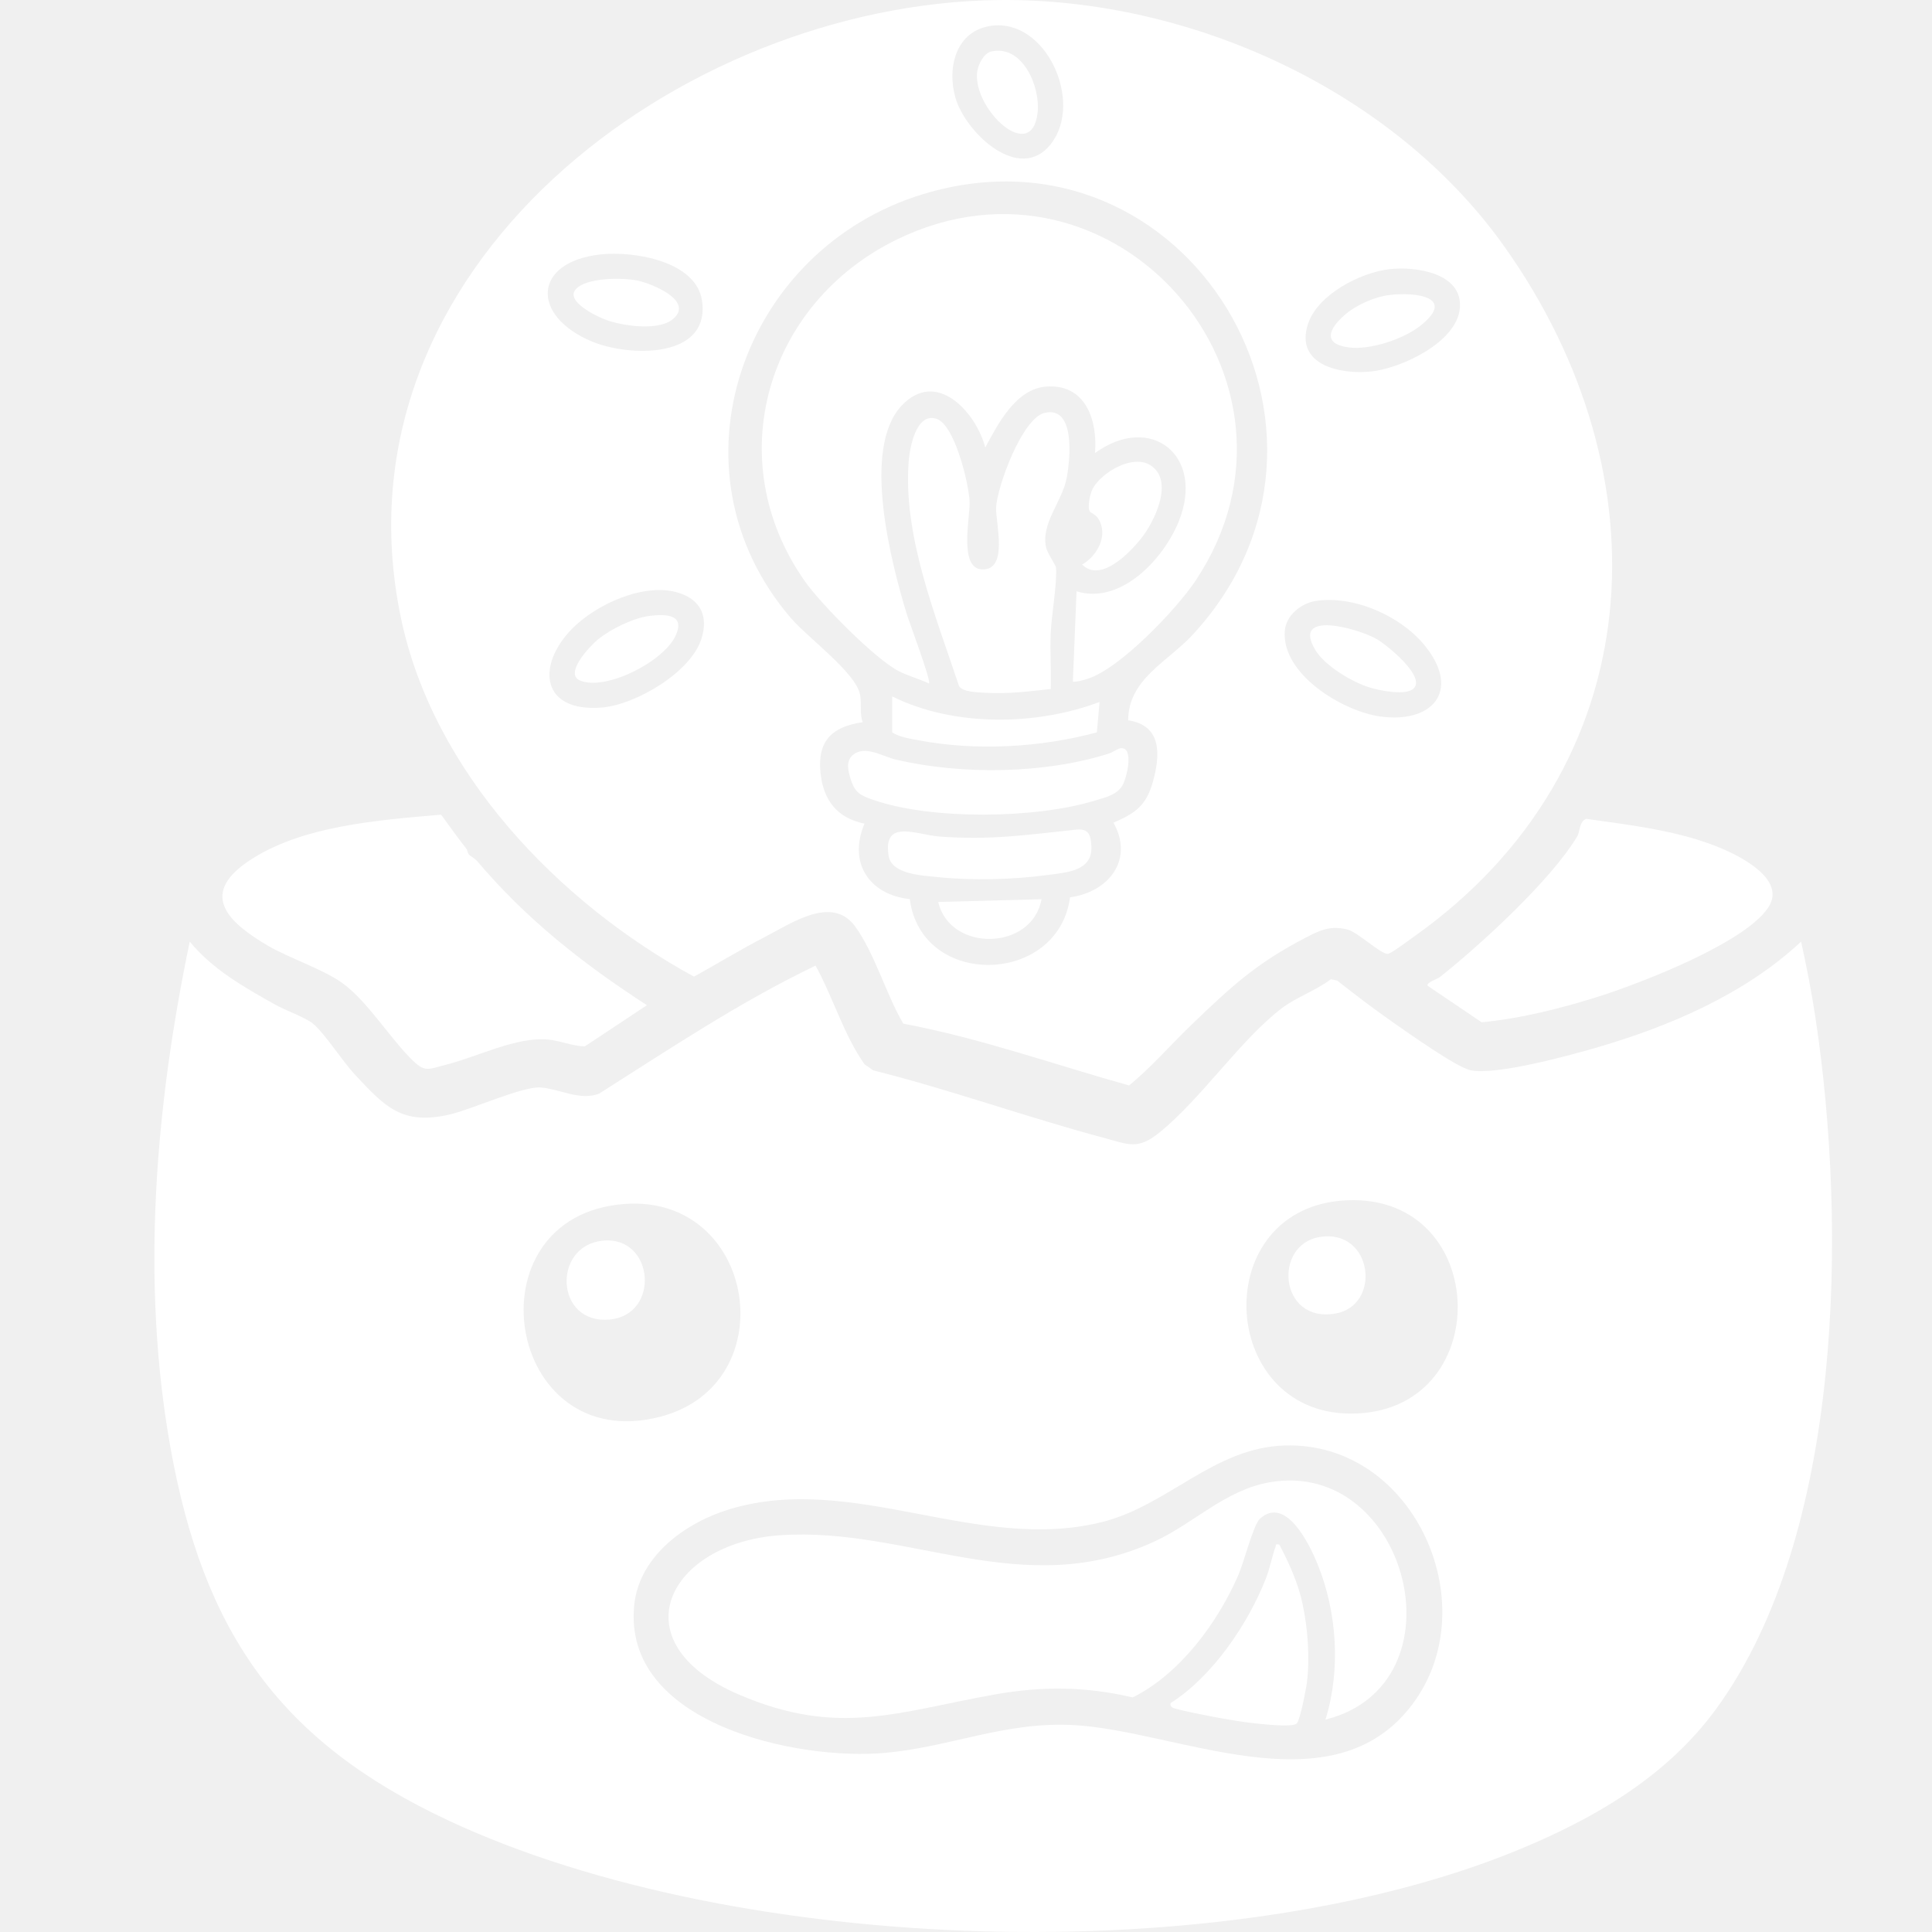
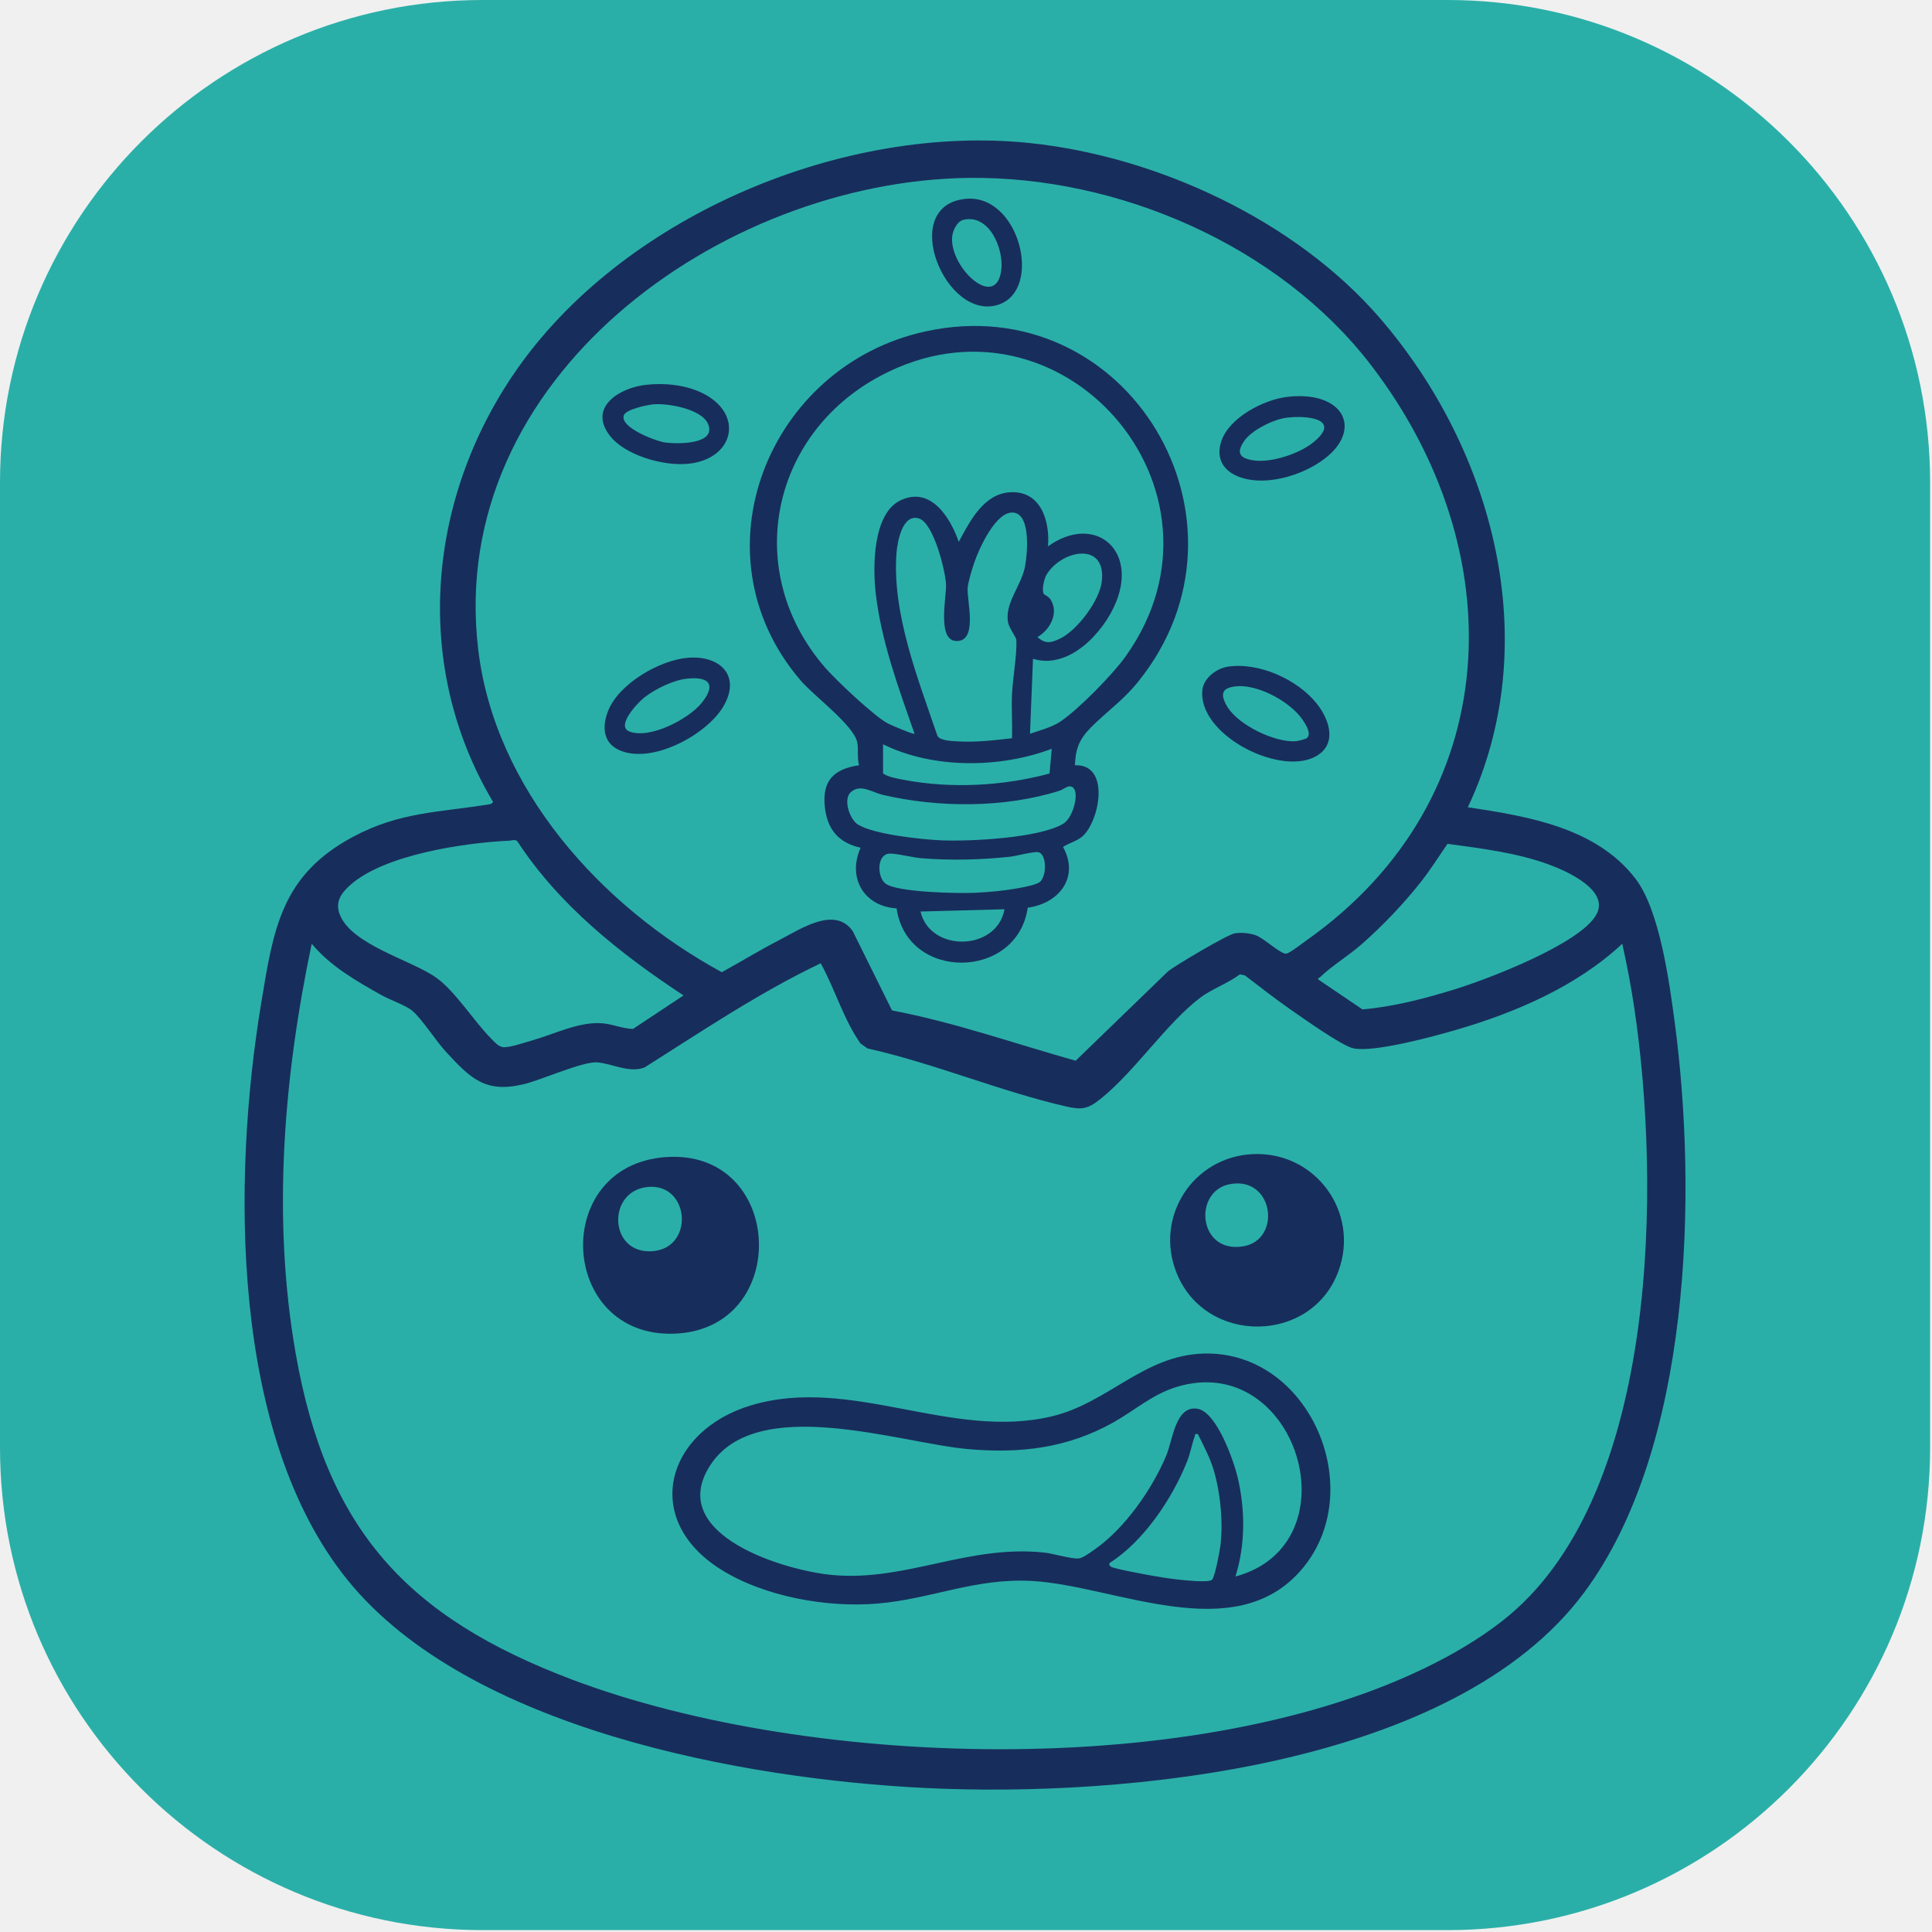
- <svg xmlns="http://www.w3.org/2000/svg" width="100%" height="100%" viewBox="0 0 192 192" version="1.1" xml:space="preserve" style="fill-rule:evenodd;clip-rule:evenodd;stroke-linejoin:round;stroke-miterlimit:2;">
-   <g transform="matrix(1.057772,0,0,1.057772,127.652,145.816)">
-     <path d="M0,-2.047C-6.672,-1.832 -10.952,3.62 -17.212,5.164C-28.891,8.044 -40.476,0.474 -52.062,3.918C-56.191,5.146 -60.599,8.273 -61.089,12.906C-62.269,24.077 -45.803,27.597 -37.467,26.828C-31.313,26.26 -26.234,23.87 -19.789,24.222C-10.193,24.747 4.015,32.032 11.636,22.753C19.275,13.453 12.336,-2.445 0,-2.047M-62.011,-24.737C-76.774,-23.635 -73.237,-0.963 -58.65,-4.748C-46.849,-7.81 -49.625,-25.662 -62.011,-24.737M5.892,-25.086C-7.22,-24.533 -6.332,-5.095 6.185,-5.043C19.897,-4.986 19.47,-25.658 5.892,-25.086M48.535,-49.386C49.063,-47.002 49.529,-44.587 49.894,-42.169C52.817,-22.776 52.565,6.274 40.537,22.726C35.92,29.04 29.161,32.973 22.029,35.917C-5.639,47.339 -51.379,45.868 -78.494,33.213C-94.502,25.743 -101.59,15.408 -104.678,-1.921C-107.463,-17.549 -106.078,-33.948 -102.853,-49.386C-100.704,-46.768 -97.741,-45.104 -94.831,-43.468C-93.881,-42.934 -91.986,-42.268 -91.262,-41.666C-90.157,-40.748 -88.501,-38.145 -87.355,-36.913C-84.477,-33.818 -82.863,-32.104 -78.394,-33.153C-76.292,-33.647 -71.565,-35.81 -69.88,-35.683C-68.12,-35.55 -66.215,-34.413 -64.403,-35.098C-57.745,-39.314 -51.184,-43.713 -44.059,-47.13C-42.4,-44.124 -41.428,-40.667 -39.461,-37.865L-38.647,-37.293C-31.338,-35.46 -24.208,-32.881 -16.939,-30.939C-14.643,-30.326 -13.783,-29.799 -11.741,-31.457C-7.772,-34.678 -4.118,-40.192 -0.224,-43.151C1.09,-44.148 3.015,-44.825 4.362,-45.853L4.945,-45.729C6.666,-44.387 8.406,-43.039 10.201,-41.797C11.577,-40.844 16.159,-37.571 17.483,-37.3C19.892,-36.808 26.712,-38.672 29.309,-39.427C36.192,-41.426 43.264,-44.459 48.535,-49.386" style="fill:white;fill-rule:nonzero;" />
-   </g>
-   <g transform="matrix(1.057772,0,0,1.057772,130.757,47.93357)">
-     <path d="M0,11.146C-1.378,11.359 -2.793,12.503 -2.908,13.954C-3.231,18.022 2.52,21.5 6.042,21.996C10.882,22.677 13.65,19.672 10.337,15.449C8.107,12.607 3.616,10.587 0,11.146M-69.874,13.763C-73.276,17.242 -72.754,21.633 -67.07,21.157C-63.888,20.891 -58.748,17.869 -57.728,14.737C-57.033,12.606 -57.774,11.008 -59.923,10.36C-63.111,9.397 -67.636,11.474 -69.874,13.763M6.935,-20.027C4.189,-19.714 0.173,-17.643 -0.73,-14.873C-1.991,-11.004 2.352,-10.089 5.28,-10.422C8.086,-10.742 13.28,-13.174 13.541,-16.373C13.812,-19.688 9.37,-20.304 6.935,-20.027M-67.202,-21.412C-73.557,-20.698 -73.758,-15.645 -68.023,-13.239C-64.559,-11.785 -56.905,-11.548 -57.652,-17.029C-58.168,-20.81 -64.154,-21.755 -67.202,-21.412M-17.62,22.357C-17.616,18.491 -13.905,16.858 -11.556,14.314C5.978,-4.673 -12.073,-34.573 -36.849,-27.089C-53.868,-21.949 -61.286,-1.203 -49.317,12.745C-47.71,14.618 -43.241,17.851 -42.816,19.929C-42.639,20.796 -42.872,21.683 -42.565,22.535C-45.43,22.952 -46.833,24.269 -46.529,27.279C-46.27,29.852 -44.97,31.552 -42.393,32.065C-43.943,35.709 -41.993,38.734 -38.141,39.158C-37.044,47.585 -24.191,47.27 -23.084,38.988C-19.464,38.492 -17.049,35.474 -19.005,31.976C-16.995,31.105 -15.95,30.406 -15.323,28.215C-14.603,25.698 -14.4,22.846 -17.62,22.357M-30.483,-42.893C-33.811,-42.437 -34.659,-38.962 -33.855,-36.148C-32.919,-32.867 -27.853,-28.036 -24.898,-31.767C-21.784,-35.699 -25.311,-43.603 -30.483,-42.893M-29.785,-45.312C-11.867,-45.518 7.232,-36.88 17.681,-22.208C33.024,-0.664 31.624,26.83 9.207,42.698C8.75,43.021 7.182,44.205 6.8,44.294C6.219,44.429 3.957,42.264 2.995,42.019C1.389,41.61 0.405,42.077 -0.937,42.774C-5.596,45.19 -7.947,47.379 -11.652,50.94C-13.619,52.831 -15.449,54.958 -17.541,56.664C-24.599,54.691 -31.533,52.215 -38.754,50.856C-40.344,48.153 -41.467,44.183 -43.288,41.706C-45.458,38.752 -49.312,41.457 -51.751,42.713C-54.01,43.877 -56.19,45.214 -58.416,46.44C-71.134,39.5 -82.94,27.259 -85.963,12.669C-92.769,-20.171 -59.715,-44.97 -29.785,-45.312" style="fill:white;fill-rule:nonzero;" />
-   </g>
-   <g transform="matrix(1.057772,0,0,1.057772,46.58304,102.692)">
-     <path d="M0,-16.818C0.159,-16.624 0.563,-16.453 0.813,-16.157C5.438,-10.695 10.747,-6.527 16.74,-2.642L10.9,1.228C9.759,1.2 8.567,0.689 7.456,0.583C4.494,0.302 0.836,2.193 -2.099,2.938C-3.937,3.405 -4.117,3.727 -5.517,2.297C-7.53,0.24 -9.514,-2.948 -11.751,-4.634C-13.552,-5.992 -16.805,-7.022 -18.882,-8.242C-22.449,-10.337 -25.373,-12.951 -20.797,-16.105C-15.838,-19.523 -8.445,-20.033 -2.6,-20.545C-1.806,-19.48 -1.058,-18.401 -0.233,-17.356C-0.108,-17.198 -0.104,-16.944 0,-16.818" style="fill:white;fill-rule:nonzero;" />
-   </g>
-   <g transform="matrix(1.057772,0,0,1.057772,156.767,99.88879)">
-     <path d="M0,-15.892C0.226,-16.273 0.16,-17.244 0.823,-17.505C5.083,-16.894 9.702,-16.383 13.68,-14.659C15.521,-13.861 19.417,-11.833 18.042,-9.371C16.159,-6.002 6.013,-2.101 2.264,-0.899C-1.347,0.259 -5.241,1.248 -8.999,1.613L-14.067,-1.81C-14.277,-2.099 -13.126,-2.477 -12.959,-2.61C-9.102,-5.672 -2.436,-11.78 0,-15.892" style="fill:white;fill-rule:nonzero;" />
-   </g>
-   <g transform="matrix(1.057772,0,0,1.057772,131.721,146.6785)">
-     <path d="M0,22.894C1.449,18.248 1.097,12.802 -0.733,8.299C-1.439,6.561 -3.683,1.793 -6.151,4.014C-6.763,4.565 -7.671,8.131 -8.166,9.273C-10.12,13.783 -13.659,18.59 -18.11,20.809C-22.506,19.773 -26.61,19.741 -31.038,20.525C-40.175,22.144 -45.714,24.56 -55.078,20.551C-66.586,15.624 -61.733,6.274 -51.193,5.567C-39.17,4.76 -28.347,11.883 -15.992,6.124C-12.304,4.405 -9.405,1.321 -5.239,0.595C7.725,-1.666 13.24,19.552 0,22.894" style="fill:white;fill-rule:nonzero;" />
-   </g>
-   <g transform="matrix(1.057772,0,0,1.057772,127.1367,171.6454)">
-     <path d="M0,-17.162C0.918,-15.398 1.753,-13.584 2.175,-11.626C2.669,-9.335 2.88,-6.587 2.6,-4.261C2.521,-3.607 1.97,-0.742 1.651,-0.359C1.306,0.056 -1.751,-0.304 -2.487,-0.383C-3.385,-0.479 -4.305,-0.64 -5.197,-0.79C-5.879,-0.904 -9.743,-1.639 -10.035,-1.842C-10.214,-1.966 -10.256,-2.043 -10.216,-2.264C-6.29,-4.749 -2.934,-9.69 -1.25,-14C-0.88,-14.949 -0.696,-16.003 -0.361,-16.923C-0.274,-17.162 -0.42,-17.218 0,-17.162" style="fill:white;fill-rule:nonzero;" />
-   </g>
-   <g transform="matrix(1.057772,0,0,1.057772,59.85692,131.0283)">
-     <path d="M0,-7.305C4.884,-7.834 5.511,-0.302 0.643,0.105C-4.424,0.529 -4.712,-6.794 0,-7.305" style="fill:white;fill-rule:nonzero;" />
-   </g>
-   <g transform="matrix(1.057772,0,0,1.057772,131.1225,130.5849)">
-     <path d="M0,-7.231C5.005,-8.084 5.913,-0.793 1.477,-0.039C-3.773,0.853 -4.372,-6.486 0,-7.231" style="fill:white;fill-rule:nonzero;" />
-   </g>
-   <g transform="matrix(1.057772,0,0,1.057772,106.6199,13.4738)">
-     <path d="M0,51.304L0.346,42.816C4.542,44.11 8.555,39.725 9.956,36.231C12.422,30.081 7.347,26.019 2.08,29.825C2.333,26.71 1.18,23.296 -2.52,23.583C-5.359,23.802 -7.046,27.104 -8.229,29.304C-9.119,25.942 -12.852,21.873 -16.115,25.403C-19.855,29.45 -17.077,40.08 -15.637,44.854C-15.371,45.734 -13.305,51.198 -13.514,51.477C-14.417,51.047 -15.526,50.757 -16.401,50.295C-18.623,49.122 -23.641,44.046 -25.156,41.902C-33.208,30.502 -28.795,15.727 -16.518,9.756C3.898,-0.173 24.063,22.962 11.541,41.8C9.746,44.499 4.404,50.103 1.377,51.036C0.928,51.174 0.479,51.327 0,51.304" style="fill:white;fill-rule:nonzero;" />
-   </g>
-   <g transform="matrix(1.057772,0,0,1.057772,104.4187,40.82355)">
-     <path d="M0,26.139C-2.039,26.366 -4.092,26.621 -6.155,26.494C-6.849,26.452 -8.33,26.427 -8.62,25.842C-10.789,19.294 -13.893,11.777 -13.342,4.742C-13.24,3.428 -12.64,0.136 -10.728,0.755C-9.006,1.314 -7.678,6.914 -7.618,8.567C-7.567,9.96 -8.646,14.76 -6.496,14.898C-3.909,15.064 -5.195,10.445 -5.132,9.106C-5.039,7.126 -2.682,0.686 -0.569,0.195C2.352,-0.482 1.822,4.566 1.512,6.259C1.096,8.533 -0.921,10.534 -0.441,12.813C-0.311,13.431 0.488,14.468 0.504,14.785C0.586,16.477 0.063,19.184 -0.006,21.024C-0.069,22.723 0.058,24.44 0,26.139" style="fill:white;fill-rule:nonzero;" />
-   </g>
-   <g transform="matrix(1.057772,0,0,1.057772,111.3351,81.12677)">
-     <path d="M0,-6.394C1.322,-6.589 0.631,-3.631 0.193,-2.893C-0.339,-1.996 -1.446,-1.77 -2.38,-1.482C-7.907,0.219 -17.659,0.354 -23.128,-1.519C-24.362,-1.942 -24.913,-2.162 -25.326,-3.479C-25.553,-4.203 -25.818,-5.138 -25.163,-5.731C-24.039,-6.748 -22.341,-5.621 -21.057,-5.323C-14.862,-3.884 -7.14,-3.979 -1.077,-5.895C-0.721,-6.008 -0.255,-6.356 0,-6.394" style="fill:white;fill-rule:nonzero;" />
-   </g>
-   <g transform="matrix(1.057772,0,0,1.057772,106.9458,86.40654)">
-     <path d="M0,-3.742C1.161,-3.864 1.385,-3.277 1.434,-2.146C1.534,0.16 -0.904,0.28 -2.672,0.518C-5.937,0.957 -9.765,1.055 -13.039,0.714C-14.483,0.564 -17.345,0.456 -17.619,-1.287C-18.171,-4.797 -15.006,-3.262 -12.865,-3.097C-8.064,-2.727 -4.645,-3.254 0,-3.742" style="fill:white;fill-rule:nonzero;" />
-   </g>
-   <g transform="matrix(1.057772,0,0,1.057772,88.66301,74.65479)">
-     <path d="M0,-5.15C5.77,-2.276 13.535,-2.38 19.488,-4.629L19.23,-1.77C13.883,-0.336 7.843,0 2.389,-1.044C1.625,-1.19 0.624,-1.347 0,-1.772L0,-5.15Z" style="fill:white;fill-rule:nonzero;" />
-   </g>
-   <g transform="matrix(1.057772,0,0,1.057772,108.3075,52.18306)">
-     <path d="M0,-1.263C-0.251,-1.694 0.017,-2.953 0.274,-3.428C1.101,-4.957 4.01,-6.671 5.671,-5.636C8.003,-4.183 6.038,-0.223 4.728,1.373C3.624,2.718 0.994,5.408 -0.727,3.709C0.717,2.882 1.756,0.951 0.803,-0.594C0.556,-0.995 0.043,-1.189 0,-1.263" style="fill:white;fill-rule:nonzero;" />
-   </g>
-   <g transform="matrix(1.057772,0,0,1.057772,103.5034,94.65726)">
-     <path d="M0,-5.005C-0.864,-0.154 -8.606,0 -9.702,-4.744L0,-5.005Z" style="fill:white;fill-rule:nonzero;" />
-   </g>
-   <g transform="matrix(0.385742,-0.984929,-0.984929,-0.385742,140.3344,61.08919)">
-     <path d="M-6.415,-2.654C-7.325,-2.216 -7.739,0.228 -7.819,1.174C-7.964,2.877 -7.464,5.882 -6.415,7.243C-3.69,10.779 -3.059,4.257 -3.34,2.29C-3.487,1.262 -4.925,-3.37 -6.415,-2.654" style="fill:white;fill-rule:nonzero;" />
-   </g>
-   <g transform="matrix(-0.721198,-0.773793,-0.773793,0.721198,57.62207,65.4178)">
-     <path d="M-1.592,-7.56C-2.509,-8.807 -3.754,-10.048 -4.585,-8.033C-5.585,-5.609 -3.983,0.209 -1.592,1.389C-0.032,2.16 0.2,-1.494 0.131,-2.475C0.023,-4.024 -0.67,-6.309 -1.592,-7.56" style="fill:white;fill-rule:nonzero;" />
-   </g>
-   <g transform="matrix(-0.310523,1.011166,1.011166,0.310523,65.62782,25.48351)">
-     <path d="M5.305,-6.702C3.916,-6.099 2.922,-2.771 2.797,-1.364C2.676,0.008 3.055,4.333 5.305,2.84C6.791,1.854 7.313,-1.584 7.188,-3.276C7.124,-4.147 6.647,-7.285 5.305,-6.702" style="fill:white;fill-rule:nonzero;" />
-   </g>
-   <g transform="matrix(-0.836487,-0.647434,-0.647434,0.836487,136.4531,33.93167)">
-     <path d="M1.445,-4.4C-0.3,-6.121 -3.658,-8.127 -2.612,-3.883C-2.132,-1.929 -0.286,0.819 1.445,1.833C3.672,3.138 4.011,1.548 3.627,-0.356C3.345,-1.751 2.457,-3.401 1.445,-4.4" style="fill:white;fill-rule:nonzero;" />
-   </g>
-   <g transform="matrix(1.057772,0,0,1.057772,98.5041,15.63937)">
-     <path d="M0,-9.946C2.954,-10.619 4.635,-6.623 4.361,-4.2C3.809,0.673 -1.692,-4.508 -1.325,-7.973C-1.253,-8.651 -0.727,-9.78 0,-9.946" style="fill:white;fill-rule:nonzero;" />
+ <svg xmlns="http://www.w3.org/2000/svg" width="100%" height="100%" viewBox="0 0 123 123" version="1.1" xml:space="preserve" style="fill-rule:evenodd;clip-rule:evenodd;stroke-linejoin:round;stroke-miterlimit:2;">
+   <path d="M122.88,30.72l0,61.44c0,16.955 -13.765,30.72 -30.72,30.72l-61.44,0c-16.955,0 -30.72,-13.765 -30.72,-30.72l0,-61.44c0,-16.955 13.765,-30.72 30.72,-30.72l61.44,0c16.955,0 30.72,13.765 30.72,30.72Z" style="fill:#2aafa8;" />
+   <g>
+     <path d="M103.282,60.083c-2.905,2.716 -6.803,4.386 -10.596,5.489c-1.431,0.416 -5.191,1.443 -6.518,1.172c-0.729,-0.149 -3.256,-1.953 -4.013,-2.478c-0.99,-0.685 -1.94,-1.437 -2.897,-2.167l-0.321,-0.068c-0.743,0.566 -1.803,0.939 -2.527,1.489c-2.152,1.634 -4.154,4.689 -6.348,6.445c-0.811,0.649 -1.197,0.704 -2.196,0.476c-4.168,-0.955 -8.418,-2.751 -12.633,-3.692l-0.449,-0.315c-1.084,-1.545 -1.62,-3.45 -2.534,-5.107c-3.932,1.877 -7.541,4.311 -11.212,6.632c-0.999,0.377 -2.049,-0.249 -3.019,-0.323c-0.922,-0.069 -3.545,1.122 -4.693,1.394c-2.435,0.579 -3.374,-0.378 -4.939,-2.072c-0.635,-0.687 -1.53,-2.103 -2.153,-2.62c-0.4,-0.333 -1.443,-0.697 -1.967,-0.993c-1.602,-0.903 -3.232,-1.83 -4.422,-3.262c-1.787,8.498 -2.529,17.471 -1.021,26.08c1.966,11.226 7.098,16.801 17.607,20.77c15.343,5.795 41.03,6.496 55.683,-1.454c1.349,-0.732 2.782,-1.646 3.957,-2.63c9.551,-7.999 9.662,-27.508 7.958,-38.79c-0.202,-1.333 -0.457,-2.663 -0.749,-3.977m-11.126,-6.359c-0.542,0.782 -1.04,1.587 -1.628,2.339c-1.122,1.436 -2.486,2.867 -3.855,4.068c-0.787,0.69 -1.916,1.388 -2.611,2.067c-0.051,0.049 -0.212,0.093 -0.112,0.176l2.791,1.889c1.97,-0.164 4.027,-0.702 5.924,-1.292c2.075,-0.645 7.982,-2.892 8.981,-4.766c0.818,-1.534 -1.891,-2.744 -3.016,-3.158c-2.045,-0.753 -4.321,-1.033 -6.473,-1.323m-59.728,-0.202c-2.849,0.133 -7.98,0.886 -10.145,2.84c-0.563,0.508 -0.94,1.041 -0.669,1.808c0.698,1.972 4.571,2.944 6.149,4.066c1.214,0.863 2.362,2.712 3.44,3.815c0.218,0.223 0.506,0.578 0.823,0.616c0.397,0.049 1.412,-0.304 1.852,-0.428c1.444,-0.407 3.023,-1.229 4.523,-1.086c0.613,0.058 1.27,0.34 1.899,0.355l3.219,-2.133c-4.044,-2.663 -7.921,-5.738 -10.595,-9.832c-0.162,-0.112 -0.331,-0.029 -0.496,-0.021m29.212,-42.195c-15.751,0.215 -33.226,12.753 -31.197,29.995c1.053,8.945 7.872,16.414 15.512,20.574c1.227,-0.675 2.429,-1.413 3.674,-2.054c1.311,-0.675 3.523,-2.196 4.664,-0.555l2.499,5.043c3.979,0.755 7.802,2.11 11.691,3.201l5.873,-5.683c0.471,-0.386 3.794,-2.354 4.255,-2.427c0.408,-0.065 0.919,-0.017 1.309,0.112c0.533,0.175 1.643,1.25 1.98,1.179c0.244,-0.051 1.005,-0.65 1.27,-0.837c12.76,-9 13.232,-24.809 4.071,-36.686c-5.842,-7.572 -16.08,-11.991 -25.601,-11.861m31.811,40.066c3.824,0.577 8.173,1.289 10.676,4.552c1.531,1.997 2.146,6.544 2.484,9.067c1.471,10.958 1.078,27.205 -5.772,36.397c-8.246,11.064 -29.163,13.045 -41.904,12.424c-11.585,-0.563 -29.109,-3.752 -36.796,-13.229c-7.486,-9.229 -7.358,-25.555 -5.512,-36.724c0.78,-4.717 1.266,-8.143 5.827,-10.593c3.001,-1.612 5.504,-1.561 8.705,-2.083c0.112,-0.018 0.17,-0.054 0.236,-0.144c-5.254,-8.817 -4.166,-19.667 1.738,-27.859c6.918,-9.599 20.667,-15.308 32.392,-14.098c8.142,0.84 16.976,4.942 22.342,11.167c7.261,8.424 10.503,20.695 5.584,31.123" style="fill:#172e5c;fill-rule:nonzero;" />
+     <path d="M76.264,91.301c-0.231,-0.031 -0.151,0 -0.199,0.132c-0.184,0.507 -0.283,1.09 -0.49,1.611c-0.942,2.369 -2.774,5.1 -4.941,6.468c-0.022,0.122 0,0.164 0.099,0.232c0.185,0.128 2.274,0.515 2.667,0.58c0.492,0.082 0.998,0.171 1.494,0.225c0.405,0.043 2.09,0.242 2.28,0.013c0.176,-0.211 0.479,-1.79 0.523,-2.15c0.183,-1.516 -0,-3.428 -0.451,-4.893c-0.239,-0.777 -0.63,-1.492 -0.982,-2.218m2.388,9.068c7.701,-2.082 3.903,-14.472 -3.797,-12.053c-1.505,0.472 -2.631,1.487 -3.967,2.238c-2.931,1.647 -5.944,1.998 -9.276,1.701c-4.34,-0.386 -13.459,-3.562 -16.413,1.059c-2.812,4.397 4.742,6.683 7.822,6.96c4.667,0.419 8.616,-1.947 13.459,-1.43c0.595,0.063 1.688,0.408 2.192,0.376c0.255,-0.016 0.805,-0.424 1.037,-0.586c1.905,-1.336 3.643,-3.825 4.539,-5.962c0.419,-1.001 0.583,-3.18 1.963,-2.989c1.242,0.172 2.334,3.31 2.587,4.386c0.482,2.057 0.492,4.28 -0.144,6.301m-2.024,-14.196c6.774,-0.19 10.551,8.736 6.222,13.765c-4.275,4.967 -11.858,1.015 -17.129,0.714c-3.635,-0.208 -6.401,1.142 -9.839,1.436c-3.221,0.275 -7.199,-0.428 -9.967,-2.155c-5.141,-3.209 -3.492,-8.861 1.923,-10.471c6.354,-1.889 12.71,2.236 19.131,0.706c3.573,-0.851 5.846,-3.888 9.659,-3.995" style="fill:#172e5c;fill-rule:nonzero;" />
+     <path d="M41.209,75.571c-2.609,0.283 -2.435,4.317 0.354,4.084c2.683,-0.225 2.337,-4.376 -0.354,-4.084m1.147,-1.903c7.632,-0.572 8.072,11.001 0.547,11.241c-7.323,0.234 -7.891,-10.69 -0.547,-11.241" style="fill:#172e5c;fill-rule:nonzero;" />
+     <path d="M78.341,75.381c-2.409,0.411 -2.079,4.456 0.814,3.964c2.448,-0.416 1.95,-4.435 -0.814,-3.964m1.439,-1.905c3.976,-0.168 6.798,3.701 5.435,7.442c-1.693,4.649 -8.443,4.737 -10.303,0.137c-1.443,-3.567 1.036,-7.418 4.868,-7.579" style="fill:#172e5c;fill-rule:nonzero;" />
+     <path d="M63.951,57.888l-5.347,0.144c0.613,2.62 4.866,2.532 5.347,-0.144m2.262,-1.749c0.447,-0.397 0.423,-1.794 -0.117,-1.884c-0.318,-0.052 -1.379,0.243 -1.811,0.29c-1.87,0.202 -3.754,0.24 -5.631,0.095c-0.498,-0.038 -1.729,-0.345 -2.096,-0.287c-0.751,0.118 -0.708,1.496 -0.184,1.899c0.734,0.562 4.587,0.632 5.624,0.59c0.431,-0.017 0.998,-0.059 1.427,-0.101c0.537,-0.052 2.447,-0.299 2.788,-0.602m1.818,-6.067c-0.14,0.021 -0.398,0.214 -0.594,0.275c-3.476,1.098 -7.697,1.088 -11.24,0.256c-0.671,-0.157 -1.418,-0.726 -2.035,-0.166c-0.5,0.453 -0.064,1.721 0.442,2.046c0.988,0.635 4.064,0.961 5.286,1.015c1.799,0.08 6.309,-0.133 7.818,-1.068c0.707,-0.438 1.158,-2.483 0.324,-2.36m-11.813,-2.686l0,1.861c0.344,0.234 0.896,0.321 1.317,0.402c3.01,0.576 6.33,0.395 9.281,-0.4l0.142,-1.576c-3.281,1.243 -7.555,1.291 -10.741,-0.287m10.235,-9.566c0.024,0.041 0.307,0.148 0.443,0.368c0.525,0.852 -0.048,1.916 -0.843,2.372c0.493,0.461 0.879,0.368 1.434,0.099c1.1,-0.532 2.516,-2.415 2.659,-3.642c0.297,-2.559 -2.537,-2.013 -3.505,-0.451c-0.169,0.273 -0.337,0.995 -0.187,1.253m-2.026,9.184c0.03,-0.905 -0.036,-1.819 -0.003,-2.724c0.038,-1.042 0.327,-2.576 0.281,-3.534c-0.009,-0.174 -0.45,-0.746 -0.521,-1.086c-0.259,-1.234 0.849,-2.366 1.077,-3.612c0.141,-0.771 0.382,-3.266 -0.723,-3.408c-1.119,-0.143 -2.2,2.28 -2.5,3.145c-0.143,0.412 -0.407,1.265 -0.435,1.674c-0.053,0.772 0.687,3.443 -0.756,3.351c-1.192,-0.077 -0.587,-2.812 -0.62,-3.587c-0.038,-0.894 -0.791,-3.909 -1.712,-4.208c-1.059,-0.343 -1.387,1.474 -1.441,2.197c-0.29,3.866 1.382,8.036 2.603,11.629c0.146,0.318 0.902,0.336 1.263,0.359c1.166,0.077 2.334,-0.069 3.487,-0.196m1.147,-0.286c0.614,-0.218 1.399,-0.412 1.94,-0.78c1.168,-0.793 3.326,-2.993 4.153,-4.153c7.556,-10.605 -4.157,-23.985 -15.642,-17.838c-7.011,3.752 -8.768,12.5 -3.484,18.571c0.7,0.805 3.13,3.101 3.993,3.549c0.182,0.094 1.625,0.714 1.688,0.65c-1.01,-2.898 -2.115,-5.862 -2.47,-8.937c-0.193,-1.666 -0.201,-5.089 1.589,-5.929c1.928,-0.905 3.163,1.115 3.697,2.647c0.697,-1.285 1.565,-3.038 3.243,-3.154c1.97,-0.136 2.57,1.808 2.439,3.441c2.913,-2.085 5.701,0.14 4.341,3.531c-0.772,1.926 -2.984,4.343 -5.296,3.629l-0.191,4.773Zm2.863,2.005c2.281,-0.087 1.567,3.574 0.472,4.529c-0.357,0.312 -0.848,0.412 -1.233,0.673c1.065,1.926 -0.251,3.594 -2.247,3.866c-0.665,4.608 -7.678,4.71 -8.348,0.046c-2.096,-0.137 -3.138,-1.954 -2.295,-3.862c-1.424,-0.326 -2.133,-1.187 -2.279,-2.638c-0.167,-1.661 0.605,-2.379 2.182,-2.616c-0.129,-0.464 -0.027,-1.02 -0.114,-1.456c-0.22,-1.093 -2.749,-2.942 -3.603,-3.938c-6.906,-8.056 -2.058,-20.036 7.938,-22.224c12.893,-2.82 21.785,12.116 13.536,22.319c-0.851,1.052 -1.725,1.687 -2.672,2.579c-0.9,0.848 -1.302,1.41 -1.336,2.722" style="fill:#172e5c;fill-rule:nonzero;" />
+     <path d="M83.213,46.982c0.309,-0.295 -0.133,-0.944 -0.32,-1.21c-0.831,-1.183 -3.201,-2.462 -4.642,-1.987c-0.617,0.203 -0.378,0.769 -0.115,1.208c0.694,1.159 3.035,2.301 4.373,2.193c0.129,-0.01 0.631,-0.133 0.705,-0.204m-5.062,-4.537c1.986,-0.307 4.471,0.813 5.697,2.372c0.822,1.045 1.31,2.627 -0.145,3.372c-2.346,1.201 -7.489,-1.471 -7.152,-4.289c0.088,-0.736 0.903,-1.347 1.6,-1.454" style="fill:#172e5c;fill-rule:nonzero;" />
+     <path d="M43.691,43.212c-0.85,0.099 -2.032,0.678 -2.698,1.216c-0.421,0.341 -1.808,1.808 -0.91,2.147c1.299,0.49 3.748,-0.791 4.582,-1.817c0.974,-1.2 0.462,-1.713 -0.974,-1.546m0.097,-1.335c2.043,-0.172 3.427,1.139 2.255,3.114c-1.075,1.814 -4.603,3.709 -6.649,2.751c-1.048,-0.491 -1.056,-1.568 -0.663,-2.521c0.705,-1.711 3.256,-3.191 5.057,-3.344" style="fill:#172e5c;fill-rule:nonzero;" />
+     <path d="M81.876,26.599c-0.815,0.11 -2.168,0.776 -2.65,1.456c-0.575,0.812 -0.269,1.145 0.645,1.263c1.096,0.142 2.828,-0.434 3.697,-1.123c1.925,-1.528 -0.366,-1.775 -1.691,-1.596m0.097,-1.335c3.924,-0.447 5.029,2.586 1.518,4.477c-1.299,0.7 -3.154,1.149 -4.578,0.63c-1.035,-0.377 -1.515,-1.191 -1.164,-2.267c0.497,-1.526 2.711,-2.668 4.224,-2.84" style="fill:#172e5c;fill-rule:nonzero;" />
+     <path d="M41.592,25.743c-0.383,0.035 -1.752,0.316 -1.879,0.704c-0.253,0.771 2.04,1.644 2.64,1.725c0.742,0.101 3.299,0.145 2.719,-1.192c-0.411,-0.946 -2.569,-1.322 -3.48,-1.237m-0.479,-1.243c1.171,-0.131 2.482,-0.008 3.552,0.5c2.754,1.309 2.109,4.262 -0.907,4.532c-1.543,0.138 -3.99,-0.541 -4.954,-1.821c-1.368,-1.816 0.676,-3.028 2.309,-3.211" style="fill:#172e5c;fill-rule:nonzero;" />
+     <path d="M61.346,13.993c-0.421,0.097 -0.694,0.689 -0.728,1.09c-0.165,1.966 2.83,4.738 3.131,2.077c0.152,-1.341 -0.769,-3.543 -2.403,-3.167m0.102,-1.331c3.433,-0.366 4.972,5.755 2.144,6.726c-3.382,1.161 -6.434,-6.268 -2.144,-6.726" style="fill:#172e5c;fill-rule:nonzero;" />
  </g>
</svg>
